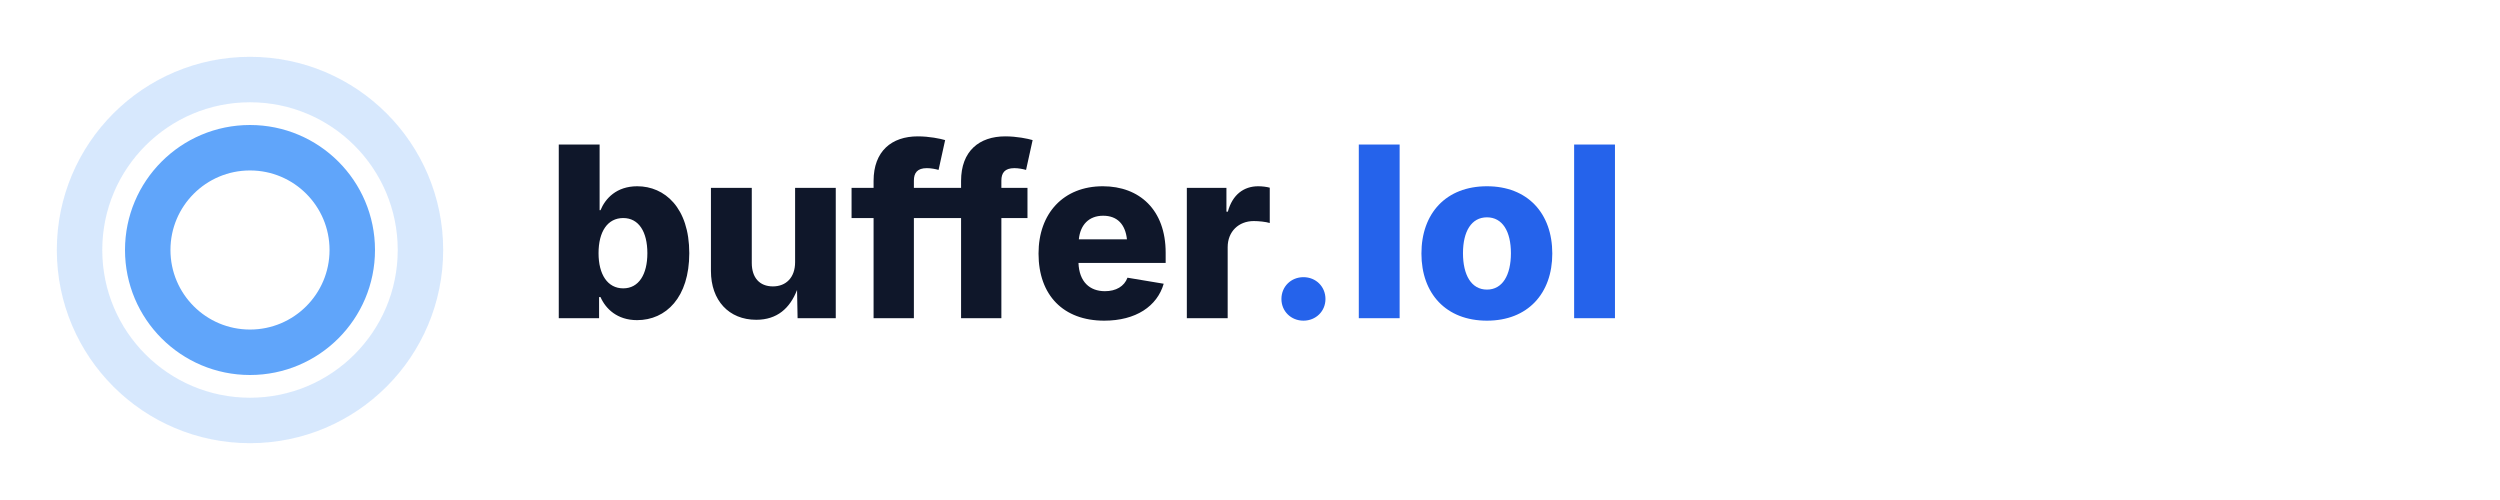
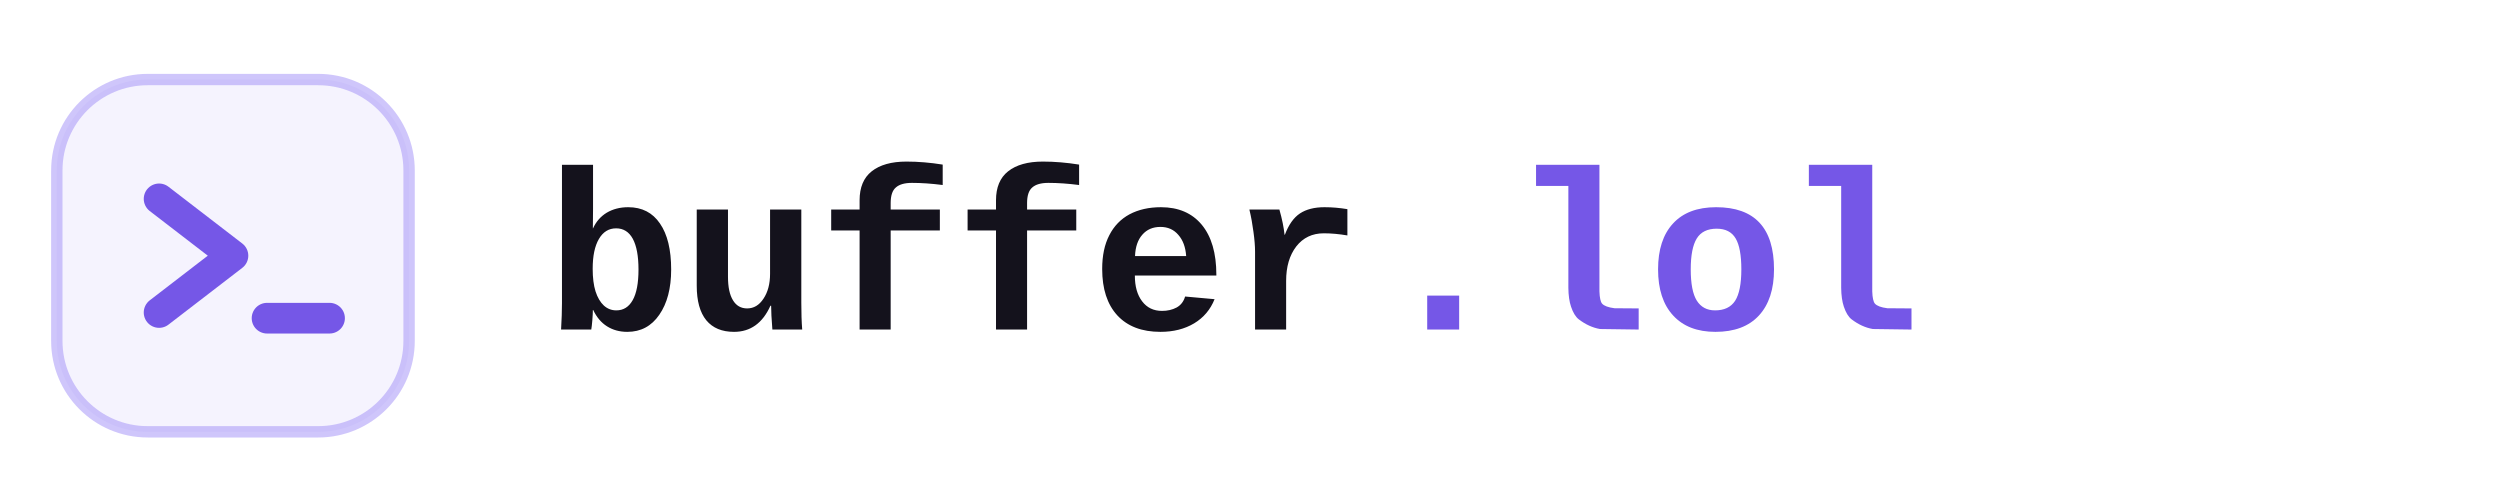
<svg xmlns="http://www.w3.org/2000/svg" viewBox="0 0 220 44" role="img" aria-label="buffer.lol">
  <rect width="220" height="44" fill="none" />
-   <circle cx="22" cy="22" r="9" fill="none" stroke="#60a5fa" stroke-width="4" />
-   <circle cx="22" cy="22" r="15" fill="none" stroke="#60a5fa" stroke-opacity="0.25" stroke-width="4" />
-   <text x="48" y="28" fill="#0f172a" font-family="Inter, Arial, sans-serif" font-size="21" font-weight="800">buffer</text>
-   <text x="111" y="28" fill="#2563eb" font-family="Inter, Arial, sans-serif" font-size="21" font-weight="800">.lol</text>
+   <rect x="5" y="7" width="31" height="31" rx="8" fill="#9b87f5" fill-opacity="0.1" stroke="#9b87f5" stroke-opacity="0.48" />
+   <path d="M14 17.5L20.5 22.5L14 27.5" fill="none" stroke="#7557e7" stroke-width="2.7" stroke-linecap="round" stroke-linejoin="round" />
+   <path d="M23.5 28H29" fill="none" stroke="#7557e7" stroke-width="2.7" stroke-linecap="round" />
+   <text x="48" y="29" fill="#14121c" font-family="SFMono-Regular, Consolas, Liberation Mono, Menlo, monospace" font-size="20" font-weight="700">buffer</text>
+   <text x="121" y="29" fill="#7557e7" font-family="SFMono-Regular, Consolas, Liberation Mono, Menlo, monospace" font-size="20" font-weight="700">.lol</text>
</svg>
